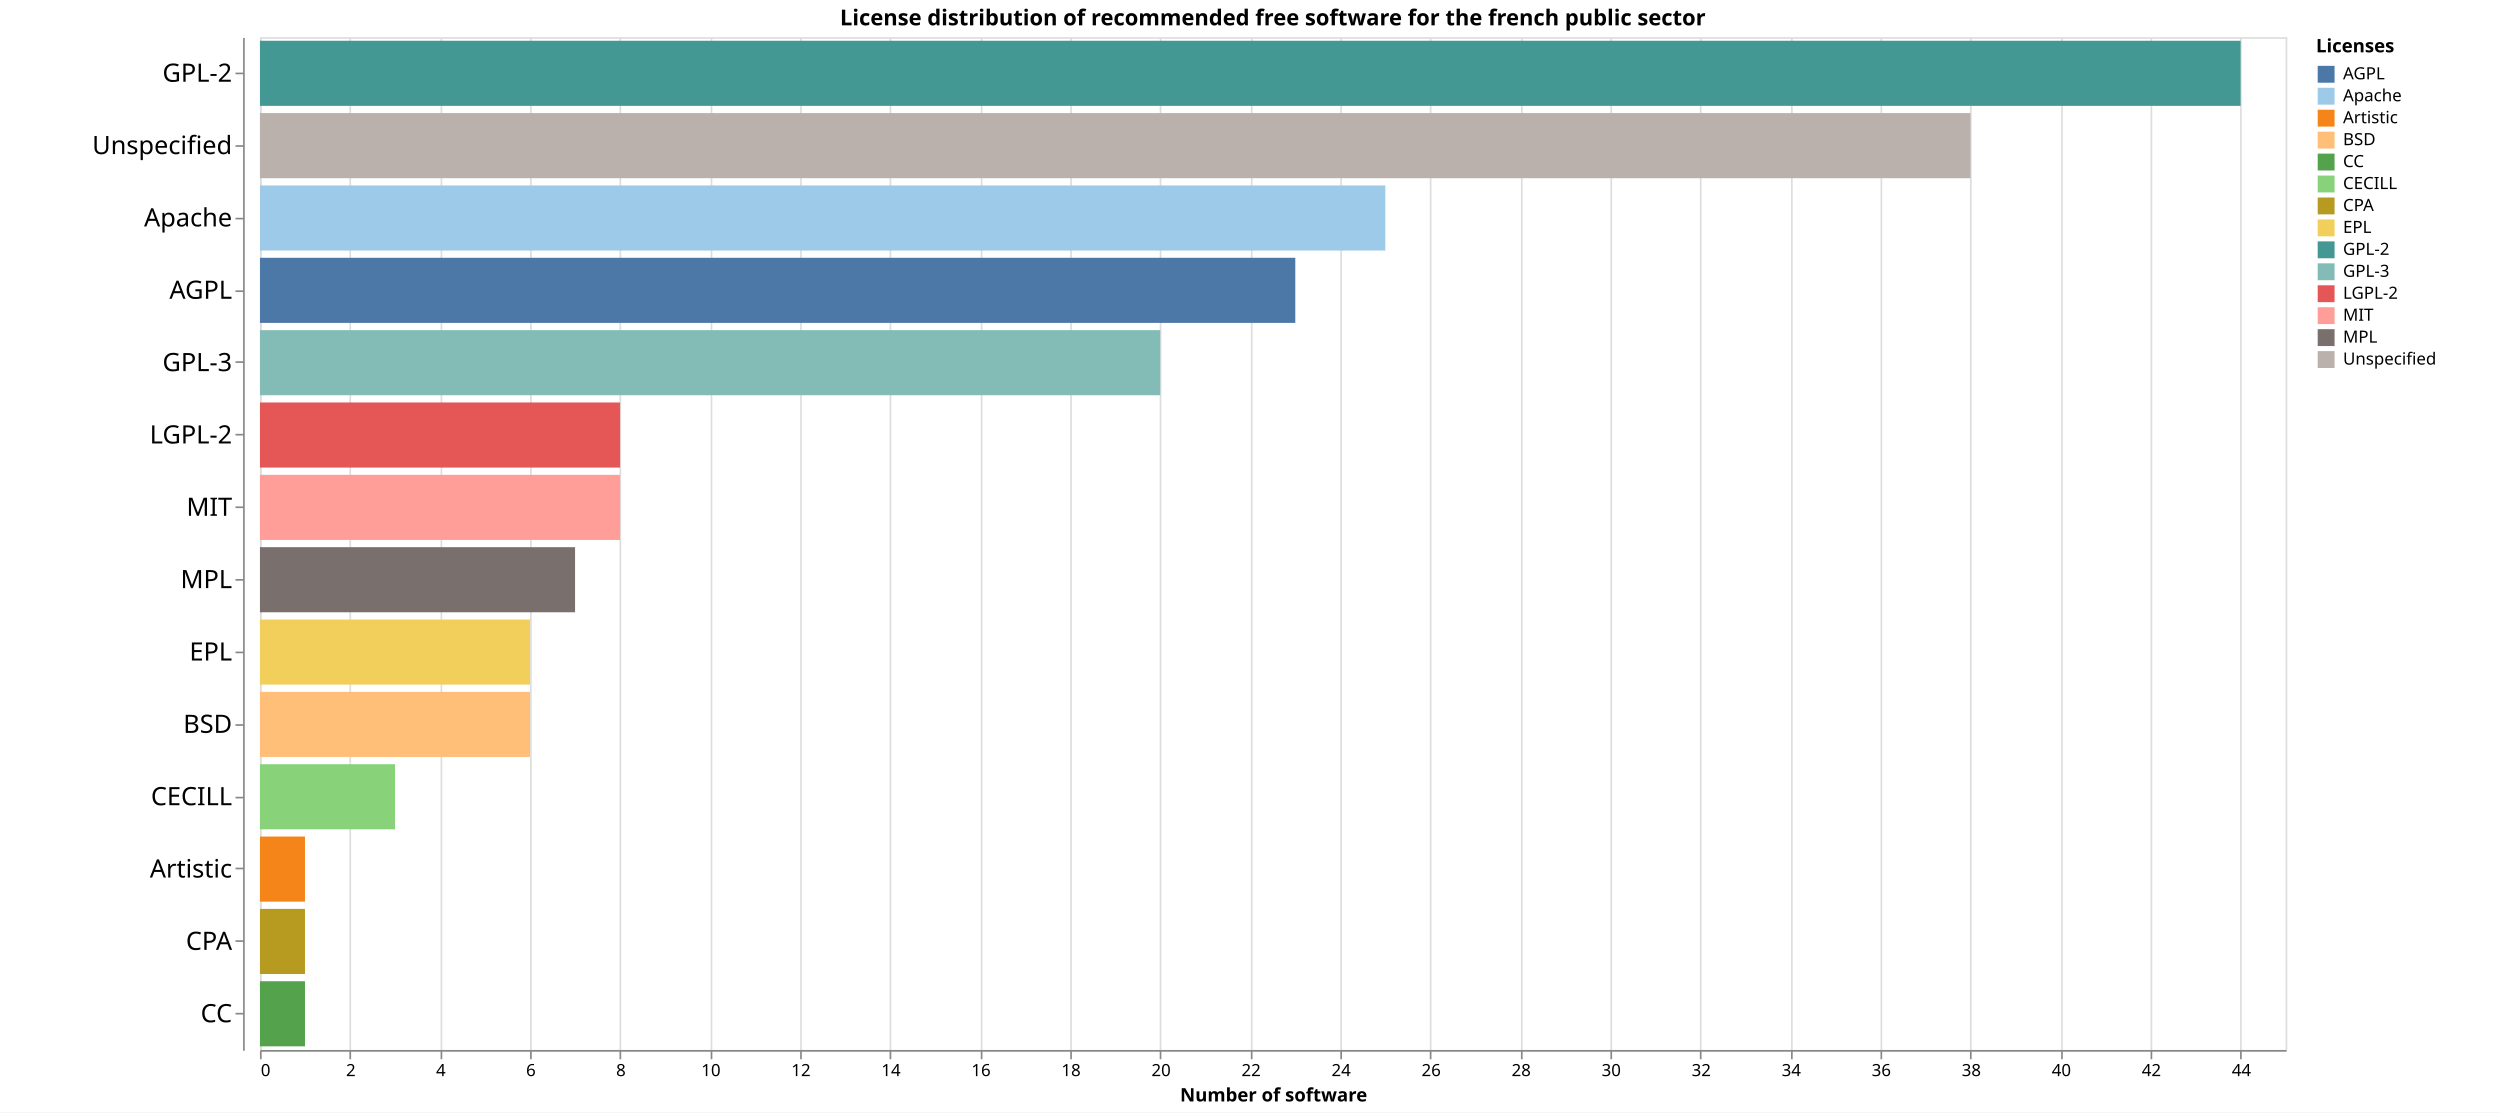
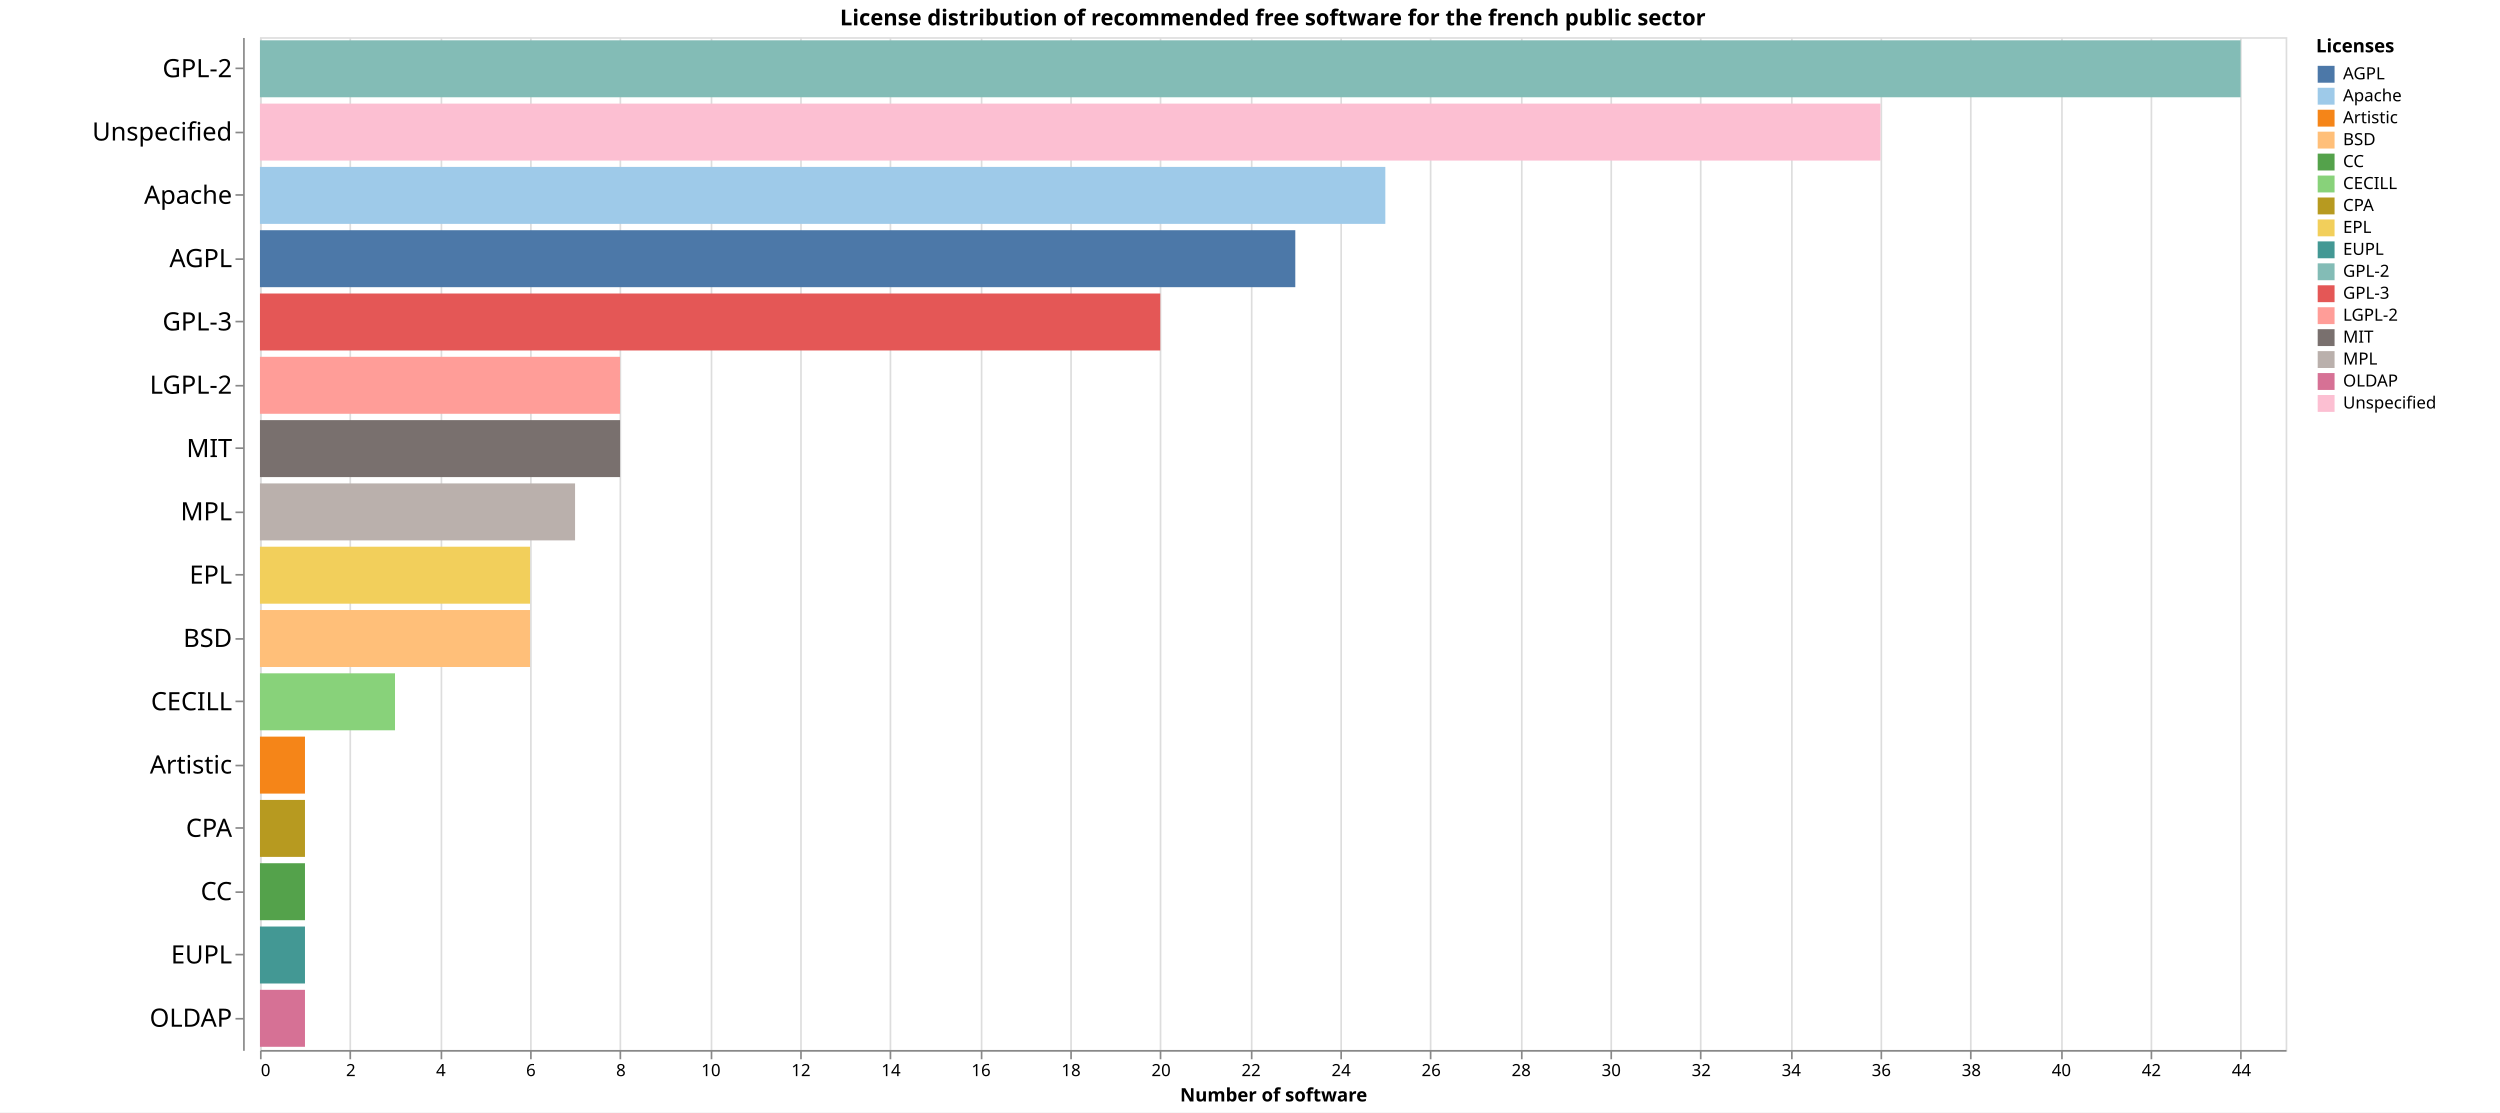
<svg xmlns="http://www.w3.org/2000/svg" class="marks" width="1481" height="659" viewBox="0 0 1481 659" version="1.1">
  <rect width="1481" height="659" style="fill: white;" />
  <g transform="translate(154,22)">
    <g class="mark-group role-frame root">
      <g transform="translate(0,0)">
        <path class="background" d="M0.5,0.5h1200v600h-1200Z" style="fill: none; stroke: #ddd;" />
        <g>
          <g class="mark-group role-axis">
            <g transform="translate(0.5,600.5)">
              <path class="background" d="M0,0h0v0h0Z" style="pointer-events: none; fill: none;" />
              <g>
                <g class="mark-rule role-axis-grid" style="pointer-events: none;">
                  <line transform="translate(0,0)" x2="0" y2="-600" style="fill: none; stroke: #ddd; stroke-width: 1; opacity: 1;" />
                  <line transform="translate(53,0)" x2="0" y2="-600" style="fill: none; stroke: #ddd; stroke-width: 1; opacity: 1;" />
                  <line transform="translate(107,0)" x2="0" y2="-600" style="fill: none; stroke: #ddd; stroke-width: 1; opacity: 1;" />
                  <line transform="translate(160,0)" x2="0" y2="-600" style="fill: none; stroke: #ddd; stroke-width: 1; opacity: 1;" />
                  <line transform="translate(213,0)" x2="0" y2="-600" style="fill: none; stroke: #ddd; stroke-width: 1; opacity: 1;" />
                  <line transform="translate(267,0)" x2="0" y2="-600" style="fill: none; stroke: #ddd; stroke-width: 1; opacity: 1;" />
                  <line transform="translate(320,0)" x2="0" y2="-600" style="fill: none; stroke: #ddd; stroke-width: 1; opacity: 1;" />
                  <line transform="translate(373,0)" x2="0" y2="-600" style="fill: none; stroke: #ddd; stroke-width: 1; opacity: 1;" />
                  <line transform="translate(427,0)" x2="0" y2="-600" style="fill: none; stroke: #ddd; stroke-width: 1; opacity: 1;" />
                  <line transform="translate(480,0)" x2="0" y2="-600" style="fill: none; stroke: #ddd; stroke-width: 1; opacity: 1;" />
                  <line transform="translate(533,0)" x2="0" y2="-600" style="fill: none; stroke: #ddd; stroke-width: 1; opacity: 1;" />
                  <line transform="translate(587,0)" x2="0" y2="-600" style="fill: none; stroke: #ddd; stroke-width: 1; opacity: 1;" />
                  <line transform="translate(640,0)" x2="0" y2="-600" style="fill: none; stroke: #ddd; stroke-width: 1; opacity: 1;" />
                  <line transform="translate(693,0)" x2="0" y2="-600" style="fill: none; stroke: #ddd; stroke-width: 1; opacity: 1;" />
                  <line transform="translate(747,0)" x2="0" y2="-600" style="fill: none; stroke: #ddd; stroke-width: 1; opacity: 1;" />
                  <line transform="translate(800,0)" x2="0" y2="-600" style="fill: none; stroke: #ddd; stroke-width: 1; opacity: 1;" />
                  <line transform="translate(853,0)" x2="0" y2="-600" style="fill: none; stroke: #ddd; stroke-width: 1; opacity: 1;" />
                  <line transform="translate(907,0)" x2="0" y2="-600" style="fill: none; stroke: #ddd; stroke-width: 1; opacity: 1;" />
                  <line transform="translate(960,0)" x2="0" y2="-600" style="fill: none; stroke: #ddd; stroke-width: 1; opacity: 1;" />
                  <line transform="translate(1013,0)" x2="0" y2="-600" style="fill: none; stroke: #ddd; stroke-width: 1; opacity: 1;" />
                  <line transform="translate(1067,0)" x2="0" y2="-600" style="fill: none; stroke: #ddd; stroke-width: 1; opacity: 1;" />
                  <line transform="translate(1120,0)" x2="0" y2="-600" style="fill: none; stroke: #ddd; stroke-width: 1; opacity: 1;" />
                  <line transform="translate(1173,0)" x2="0" y2="-600" style="fill: none; stroke: #ddd; stroke-width: 1; opacity: 1;" />
                </g>
              </g>
              <path class="foreground" d="" style="pointer-events: none; display: none; fill: none;" />
            </g>
          </g>
          <g class="mark-group role-axis">
            <g transform="translate(0.5,600.5)">
              <path class="background" d="M0,0h0v0h0Z" style="pointer-events: none; fill: none;" />
              <g>
                <g class="mark-rule role-axis-tick" style="pointer-events: none;">
                  <line transform="translate(0,0)" x2="0" y2="5" style="fill: none; stroke: #888; stroke-width: 1; opacity: 1;" />
                  <line transform="translate(53,0)" x2="0" y2="5" style="fill: none; stroke: #888; stroke-width: 1; opacity: 1;" />
                  <line transform="translate(107,0)" x2="0" y2="5" style="fill: none; stroke: #888; stroke-width: 1; opacity: 1;" />
                  <line transform="translate(160,0)" x2="0" y2="5" style="fill: none; stroke: #888; stroke-width: 1; opacity: 1;" />
                  <line transform="translate(213,0)" x2="0" y2="5" style="fill: none; stroke: #888; stroke-width: 1; opacity: 1;" />
                  <line transform="translate(267,0)" x2="0" y2="5" style="fill: none; stroke: #888; stroke-width: 1; opacity: 1;" />
                  <line transform="translate(320,0)" x2="0" y2="5" style="fill: none; stroke: #888; stroke-width: 1; opacity: 1;" />
                  <line transform="translate(373,0)" x2="0" y2="5" style="fill: none; stroke: #888; stroke-width: 1; opacity: 1;" />
                  <line transform="translate(427,0)" x2="0" y2="5" style="fill: none; stroke: #888; stroke-width: 1; opacity: 1;" />
                  <line transform="translate(480,0)" x2="0" y2="5" style="fill: none; stroke: #888; stroke-width: 1; opacity: 1;" />
                  <line transform="translate(533,0)" x2="0" y2="5" style="fill: none; stroke: #888; stroke-width: 1; opacity: 1;" />
                  <line transform="translate(587,0)" x2="0" y2="5" style="fill: none; stroke: #888; stroke-width: 1; opacity: 1;" />
                  <line transform="translate(640,0)" x2="0" y2="5" style="fill: none; stroke: #888; stroke-width: 1; opacity: 1;" />
                  <line transform="translate(693,0)" x2="0" y2="5" style="fill: none; stroke: #888; stroke-width: 1; opacity: 1;" />
                  <line transform="translate(747,0)" x2="0" y2="5" style="fill: none; stroke: #888; stroke-width: 1; opacity: 1;" />
                  <line transform="translate(800,0)" x2="0" y2="5" style="fill: none; stroke: #888; stroke-width: 1; opacity: 1;" />
                  <line transform="translate(853,0)" x2="0" y2="5" style="fill: none; stroke: #888; stroke-width: 1; opacity: 1;" />
                  <line transform="translate(907,0)" x2="0" y2="5" style="fill: none; stroke: #888; stroke-width: 1; opacity: 1;" />
                  <line transform="translate(960,0)" x2="0" y2="5" style="fill: none; stroke: #888; stroke-width: 1; opacity: 1;" />
                  <line transform="translate(1013,0)" x2="0" y2="5" style="fill: none; stroke: #888; stroke-width: 1; opacity: 1;" />
                  <line transform="translate(1067,0)" x2="0" y2="5" style="fill: none; stroke: #888; stroke-width: 1; opacity: 1;" />
                  <line transform="translate(1120,0)" x2="0" y2="5" style="fill: none; stroke: #888; stroke-width: 1; opacity: 1;" />
                  <line transform="translate(1173,0)" x2="0" y2="5" style="fill: none; stroke: #888; stroke-width: 1; opacity: 1;" />
                </g>
                <g class="mark-text role-axis-label" style="pointer-events: none;">
                  <text text-anchor="start" transform="translate(0,15)" style="font-family: sans-serif; font-size: 10px; fill: #000; opacity: 1;">0</text>
                  <text text-anchor="middle" transform="translate(53.33333,15)" style="font-family: sans-serif; font-size: 10px; fill: #000; opacity: 1;">2</text>
                  <text text-anchor="middle" transform="translate(106.6667,15)" style="font-family: sans-serif; font-size: 10px; fill: #000; opacity: 1;">4</text>
                  <text text-anchor="middle" transform="translate(160,15)" style="font-family: sans-serif; font-size: 10px; fill: #000; opacity: 1;">6</text>
                  <text text-anchor="middle" transform="translate(213.3333,15)" style="font-family: sans-serif; font-size: 10px; fill: #000; opacity: 1;">8</text>
                  <text text-anchor="middle" transform="translate(266.6667,15)" style="font-family: sans-serif; font-size: 10px; fill: #000; opacity: 1;">10</text>
                  <text text-anchor="middle" transform="translate(320,15)" style="font-family: sans-serif; font-size: 10px; fill: #000; opacity: 1;">12</text>
                  <text text-anchor="middle" transform="translate(373.3333,15)" style="font-family: sans-serif; font-size: 10px; fill: #000; opacity: 1;">14</text>
                  <text text-anchor="middle" transform="translate(426.6667,15)" style="font-family: sans-serif; font-size: 10px; fill: #000; opacity: 1;">16</text>
                  <text text-anchor="middle" transform="translate(480,15)" style="font-family: sans-serif; font-size: 10px; fill: #000; opacity: 1;">18</text>
                  <text text-anchor="middle" transform="translate(533.3333,15)" style="font-family: sans-serif; font-size: 10px; fill: #000; opacity: 1;">20</text>
                  <text text-anchor="middle" transform="translate(586.6667,15)" style="font-family: sans-serif; font-size: 10px; fill: #000; opacity: 1;">22</text>
                  <text text-anchor="middle" transform="translate(640,15)" style="font-family: sans-serif; font-size: 10px; fill: #000; opacity: 1;">24</text>
                  <text text-anchor="middle" transform="translate(693.3333,15)" style="font-family: sans-serif; font-size: 10px; fill: #000; opacity: 1;">26</text>
                  <text text-anchor="middle" transform="translate(746.6667,15)" style="font-family: sans-serif; font-size: 10px; fill: #000; opacity: 1;">28</text>
                  <text text-anchor="middle" transform="translate(800,15)" style="font-family: sans-serif; font-size: 10px; fill: #000; opacity: 1;">30</text>
                  <text text-anchor="middle" transform="translate(853.3333,15)" style="font-family: sans-serif; font-size: 10px; fill: #000; opacity: 1;">32</text>
                  <text text-anchor="middle" transform="translate(906.6667,15)" style="font-family: sans-serif; font-size: 10px; fill: #000; opacity: 1;">34</text>
                  <text text-anchor="middle" transform="translate(960,15)" style="font-family: sans-serif; font-size: 10px; fill: #000; opacity: 1;">36</text>
                  <text text-anchor="middle" transform="translate(1013.333,15)" style="font-family: sans-serif; font-size: 10px; fill: #000; opacity: 1;">38</text>
                  <text text-anchor="middle" transform="translate(1066.667,15)" style="font-family: sans-serif; font-size: 10px; fill: #000; opacity: 1;">40</text>
                  <text text-anchor="middle" transform="translate(1120,15)" style="font-family: sans-serif; font-size: 10px; fill: #000; opacity: 1;">42</text>
                  <text text-anchor="middle" transform="translate(1173.333,15)" style="font-family: sans-serif; font-size: 10px; fill: #000; opacity: 1;">44</text>
                </g>
                <g class="mark-rule role-axis-domain" style="pointer-events: none;">
                  <line transform="translate(0,0)" x2="1200" y2="0" style="fill: none; stroke: #888; stroke-width: 1; opacity: 1;" />
                </g>
                <g class="mark-text role-axis-title" style="pointer-events: none;">
                  <text text-anchor="middle" transform="translate(600,30)" style="font-family: sans-serif; font-size: 11px; font-weight: bold; fill: #000; opacity: 1;">Number of software</text>
                </g>
              </g>
              <path class="foreground" d="" style="pointer-events: none; display: none; fill: none;" />
            </g>
          </g>
          <g class="mark-group role-axis">
            <g transform="translate(-9.5,0.5)">
              <path class="background" d="M0,0h0v0h0Z" style="pointer-events: none; fill: none;" />
              <g>
                <g class="mark-rule role-axis-tick" style="pointer-events: none;">
-                   <line transform="translate(0,21)" x2="-5" y2="0" style="fill: none; stroke: #888; stroke-width: 1; opacity: 1;" />
-                   <line transform="translate(0,64)" x2="-5" y2="0" style="fill: none; stroke: #888; stroke-width: 1; opacity: 1;" />
-                   <line transform="translate(0,107)" x2="-5" y2="0" style="fill: none; stroke: #888; stroke-width: 1; opacity: 1;" />
-                   <line transform="translate(0,150)" x2="-5" y2="0" style="fill: none; stroke: #888; stroke-width: 1; opacity: 1;" />
-                   <line transform="translate(0,192)" x2="-5" y2="0" style="fill: none; stroke: #888; stroke-width: 1; opacity: 1;" />
-                   <line transform="translate(0,235)" x2="-5" y2="0" style="fill: none; stroke: #888; stroke-width: 1; opacity: 1;" />
-                   <line transform="translate(0,278)" x2="-5" y2="0" style="fill: none; stroke: #888; stroke-width: 1; opacity: 1;" />
-                   <line transform="translate(0,321)" x2="-5" y2="0" style="fill: none; stroke: #888; stroke-width: 1; opacity: 1;" />
-                   <line transform="translate(0,364)" x2="-5" y2="0" style="fill: none; stroke: #888; stroke-width: 1; opacity: 1;" />
-                   <line transform="translate(0,407)" x2="-5" y2="0" style="fill: none; stroke: #888; stroke-width: 1; opacity: 1;" />
-                   <line transform="translate(0,450)" x2="-5" y2="0" style="fill: none; stroke: #888; stroke-width: 1; opacity: 1;" />
-                   <line transform="translate(0,492)" x2="-5" y2="0" style="fill: none; stroke: #888; stroke-width: 1; opacity: 1;" />
-                   <line transform="translate(0,535)" x2="-5" y2="0" style="fill: none; stroke: #888; stroke-width: 1; opacity: 1;" />
-                   <line transform="translate(0,578)" x2="-5" y2="0" style="fill: none; stroke: #888; stroke-width: 1; opacity: 1;" />
+                   <line transform="translate(0,18)" x2="-5" y2="0" style="fill: none; stroke: #888; stroke-width: 1; opacity: 1;" />
+                   <line transform="translate(0,56)" x2="-5" y2="0" style="fill: none; stroke: #888; stroke-width: 1; opacity: 1;" />
+                   <line transform="translate(0,93)" x2="-5" y2="0" style="fill: none; stroke: #888; stroke-width: 1; opacity: 1;" />
+                   <line transform="translate(0,131)" x2="-5" y2="0" style="fill: none; stroke: #888; stroke-width: 1; opacity: 1;" />
+                   <line transform="translate(0,168)" x2="-5" y2="0" style="fill: none; stroke: #888; stroke-width: 1; opacity: 1;" />
+                   <line transform="translate(0,206)" x2="-5" y2="0" style="fill: none; stroke: #888; stroke-width: 1; opacity: 1;" />
+                   <line transform="translate(0,243)" x2="-5" y2="0" style="fill: none; stroke: #888; stroke-width: 1; opacity: 1;" />
+                   <line transform="translate(0,281)" x2="-5" y2="0" style="fill: none; stroke: #888; stroke-width: 1; opacity: 1;" />
+                   <line transform="translate(0,318)" x2="-5" y2="0" style="fill: none; stroke: #888; stroke-width: 1; opacity: 1;" />
+                   <line transform="translate(0,356)" x2="-5" y2="0" style="fill: none; stroke: #888; stroke-width: 1; opacity: 1;" />
+                   <line transform="translate(0,393)" x2="-5" y2="0" style="fill: none; stroke: #888; stroke-width: 1; opacity: 1;" />
+                   <line transform="translate(0,431)" x2="-5" y2="0" style="fill: none; stroke: #888; stroke-width: 1; opacity: 1;" />
+                   <line transform="translate(0,468)" x2="-5" y2="0" style="fill: none; stroke: #888; stroke-width: 1; opacity: 1;" />
+                   <line transform="translate(0,506)" x2="-5" y2="0" style="fill: none; stroke: #888; stroke-width: 1; opacity: 1;" />
+                   <line transform="translate(0,543)" x2="-5" y2="0" style="fill: none; stroke: #888; stroke-width: 1; opacity: 1;" />
+                   <line transform="translate(0,581)" x2="-5" y2="0" style="fill: none; stroke: #888; stroke-width: 1; opacity: 1;" />
                </g>
                <g class="mark-text role-axis-label" style="pointer-events: none;">
-                   <text text-anchor="end" transform="translate(-7,25.92857)" style="font-family: sans-serif; font-size: 15px; fill: #000; opacity: 1;">GPL-2</text>
-                   <text text-anchor="end" transform="translate(-7,68.78571)" style="font-family: sans-serif; font-size: 15px; fill: #000; opacity: 1;">Unspecified</text>
-                   <text text-anchor="end" transform="translate(-7,111.6429)" style="font-family: sans-serif; font-size: 15px; fill: #000; opacity: 1;">Apache</text>
-                   <text text-anchor="end" transform="translate(-7,154.5)" style="font-family: sans-serif; font-size: 15px; fill: #000; opacity: 1;">AGPL</text>
-                   <text text-anchor="end" transform="translate(-7,197.3571)" style="font-family: sans-serif; font-size: 15px; fill: #000; opacity: 1;">GPL-3</text>
-                   <text text-anchor="end" transform="translate(-7,240.2143)" style="font-family: sans-serif; font-size: 15px; fill: #000; opacity: 1;">LGPL-2</text>
-                   <text text-anchor="end" transform="translate(-7,283.0714)" style="font-family: sans-serif; font-size: 15px; fill: #000; opacity: 1;">MIT</text>
-                   <text text-anchor="end" transform="translate(-7,325.9286)" style="font-family: sans-serif; font-size: 15px; fill: #000; opacity: 1;">MPL</text>
-                   <text text-anchor="end" transform="translate(-7,368.7857)" style="font-family: sans-serif; font-size: 15px; fill: #000; opacity: 1;">EPL</text>
-                   <text text-anchor="end" transform="translate(-7,411.6429)" style="font-family: sans-serif; font-size: 15px; fill: #000; opacity: 1;">BSD</text>
-                   <text text-anchor="end" transform="translate(-7,454.5)" style="font-family: sans-serif; font-size: 15px; fill: #000; opacity: 1;">CECILL</text>
-                   <text text-anchor="end" transform="translate(-7,497.3571)" style="font-family: sans-serif; font-size: 15px; fill: #000; opacity: 1;">Artistic</text>
-                   <text text-anchor="end" transform="translate(-7,540.2143)" style="font-family: sans-serif; font-size: 15px; fill: #000; opacity: 1;">CPA</text>
-                   <text text-anchor="end" transform="translate(-7,583.0714)" style="font-family: sans-serif; font-size: 15px; fill: #000; opacity: 1;">CC</text>
+                   <text text-anchor="end" transform="translate(-7,23.25)" style="font-family: sans-serif; font-size: 15px; fill: #000; opacity: 1;">GPL-2</text>
+                   <text text-anchor="end" transform="translate(-7,60.75)" style="font-family: sans-serif; font-size: 15px; fill: #000; opacity: 1;">Unspecified</text>
+                   <text text-anchor="end" transform="translate(-7,98.25)" style="font-family: sans-serif; font-size: 15px; fill: #000; opacity: 1;">Apache</text>
+                   <text text-anchor="end" transform="translate(-7,135.75)" style="font-family: sans-serif; font-size: 15px; fill: #000; opacity: 1;">AGPL</text>
+                   <text text-anchor="end" transform="translate(-7,173.25)" style="font-family: sans-serif; font-size: 15px; fill: #000; opacity: 1;">GPL-3</text>
+                   <text text-anchor="end" transform="translate(-7,210.75)" style="font-family: sans-serif; font-size: 15px; fill: #000; opacity: 1;">LGPL-2</text>
+                   <text text-anchor="end" transform="translate(-7,248.25)" style="font-family: sans-serif; font-size: 15px; fill: #000; opacity: 1;">MIT</text>
+                   <text text-anchor="end" transform="translate(-7,285.75)" style="font-family: sans-serif; font-size: 15px; fill: #000; opacity: 1;">MPL</text>
+                   <text text-anchor="end" transform="translate(-7,323.25)" style="font-family: sans-serif; font-size: 15px; fill: #000; opacity: 1;">EPL</text>
+                   <text text-anchor="end" transform="translate(-7,360.75)" style="font-family: sans-serif; font-size: 15px; fill: #000; opacity: 1;">BSD</text>
+                   <text text-anchor="end" transform="translate(-7,398.25)" style="font-family: sans-serif; font-size: 15px; fill: #000; opacity: 1;">CECILL</text>
+                   <text text-anchor="end" transform="translate(-7,435.75)" style="font-family: sans-serif; font-size: 15px; fill: #000; opacity: 1;">Artistic</text>
+                   <text text-anchor="end" transform="translate(-7,473.25)" style="font-family: sans-serif; font-size: 15px; fill: #000; opacity: 1;">CPA</text>
+                   <text text-anchor="end" transform="translate(-7,510.75)" style="font-family: sans-serif; font-size: 15px; fill: #000; opacity: 1;">CC</text>
+                   <text text-anchor="end" transform="translate(-7,548.25)" style="font-family: sans-serif; font-size: 15px; fill: #000; opacity: 1;">EUPL</text>
+                   <text text-anchor="end" transform="translate(-7,585.75)" style="font-family: sans-serif; font-size: 15px; fill: #000; opacity: 1;">OLDAP</text>
                </g>
                <g class="mark-rule role-axis-domain" style="pointer-events: none;">
                  <line transform="translate(0,0)" x2="0" y2="600" style="fill: none; stroke: #888; stroke-width: 1; opacity: 1;" />
                </g>
              </g>
              <path class="foreground" d="" style="pointer-events: none; display: none; fill: none;" />
            </g>
          </g>
          <g class="mark-rect role-mark marks">
-             <path d="M0,173.571h533.333v38.571h-533.333Z" style="fill: #83bcb6;" />
-             <path d="M0,216.429h213.333v38.571h-213.333Z" style="fill: #e45756;" />
-             <path d="M0,345h160v38.571h-160Z" style="fill: #f2cf5b;" />
-             <path d="M0,473.571h26.667v38.571h-26.667Z" style="fill: #f58518;" />
-             <path d="M0,130.714h613.333v38.571h-613.333Z" style="fill: #4c78a8;" />
-             <path d="M0,516.429h26.667v38.571h-26.667Z" style="fill: #b79a20;" />
-             <path d="M0,430.714h80v38.571h-80Z" style="fill: #88d27a;" />
-             <path d="M0,559.286h26.667v38.571h-26.667Z" style="fill: #54a24b;" />
-             <path d="M0,45h1013.333v38.571h-1013.333Z" style="fill: #bab0ac;" />
-             <path d="M0,87.857h666.667v38.571h-666.667Z" style="fill: #9ecae9;" />
-             <path d="M0,387.857h160v38.571h-160Z" style="fill: #ffbf79;" />
-             <path d="M0,259.286h213.333v38.571h-213.333Z" style="fill: #ff9d98;" />
-             <path d="M0,2.143h1173.333v38.571h-1173.333Z" style="fill: #439894;" />
-             <path d="M0,302.143h186.667v38.571h-186.667Z" style="fill: #79706e;" />
+             <path d="M0,151.875h533.333v33.75h-533.333Z" style="fill: #e45756;" />
+             <path d="M0,189.375h213.333v33.75h-213.333Z" style="fill: #ff9d98;" />
+             <path d="M0,301.875h160v33.75h-160Z" style="fill: #f2cf5b;" />
+             <path d="M0,414.375h26.667v33.75h-26.667Z" style="fill: #f58518;" />
+             <path d="M0,114.375h613.333v33.75h-613.333Z" style="fill: #4c78a8;" />
+             <path d="M0,451.875h26.667v33.75h-26.667Z" style="fill: #b79a20;" />
+             <path d="M0,376.875h80v33.75h-80Z" style="fill: #88d27a;" />
+             <path d="M0,489.375h26.667v33.75h-26.667Z" style="fill: #54a24b;" />
+             <path d="M0,39.375h960v33.75h-960Z" style="fill: #fcbfd2;" />
+             <path d="M0,76.875h666.667v33.75h-666.667Z" style="fill: #9ecae9;" />
+             <path d="M0,526.875h26.667v33.75h-26.667Z" style="fill: #439894;" />
+             <path d="M0,339.375h160v33.75h-160Z" style="fill: #ffbf79;" />
+             <path d="M0,226.875h213.333v33.75h-213.333Z" style="fill: #79706e;" />
+             <path d="M0,1.875h1173.333v33.75h-1173.333Z" style="fill: #83bcb6;" />
+             <path d="M0,264.375h186.667v33.75h-186.667Z" style="fill: #bab0ac;" />
+             <path d="M0,564.375h26.667v33.75h-26.667Z" style="fill: #d67195;" />
          </g>
          <g class="mark-group role-legend">
            <g transform="translate(1218,0)">
-               <path class="background" d="M0,0h104v196h-104Z" style="pointer-events: none; fill: none;" />
+               <path class="background" d="M0,0h104v222h-104Z" style="pointer-events: none; fill: none;" />
              <g>
                <g class="mark-group role-legend-entry">
                  <g transform="translate(0,16)">
                    <path class="background" d="M0,0h0v0h0Z" style="pointer-events: none; fill: none;" />
                    <g>
                      <g class="mark-group role-scope">
                        <g transform="translate(0,0)">
                          <path class="background" d="M0,0h104v11h-104Z" style="pointer-events: none; fill: none; opacity: 1;" />
                          <g>
                            <g class="mark-symbol role-legend-symbol" style="pointer-events: none;">
                              <path transform="translate(6,6)" d="M-5,-5h10v10h-10Z" style="fill: #4c78a8; stroke-width: 1.5; opacity: 1;" />
                            </g>
                            <g class="mark-text role-legend-label" style="pointer-events: none;">
                              <text text-anchor="start" transform="translate(16,9)" style="font-family: sans-serif; font-size: 10px; fill: #000; opacity: 1;">AGPL</text>
                            </g>
                          </g>
                          <path class="foreground" d="" style="pointer-events: none; display: none; fill: none;" />
                        </g>
                        <g transform="translate(0,13)">
                          <path class="background" d="M0,0h104v11h-104Z" style="pointer-events: none; fill: none; opacity: 1;" />
                          <g>
                            <g class="mark-symbol role-legend-symbol" style="pointer-events: none;">
                              <path transform="translate(6,6)" d="M-5,-5h10v10h-10Z" style="fill: #9ecae9; stroke-width: 1.5; opacity: 1;" />
                            </g>
                            <g class="mark-text role-legend-label" style="pointer-events: none;">
                              <text text-anchor="start" transform="translate(16,9)" style="font-family: sans-serif; font-size: 10px; fill: #000; opacity: 1;">Apache</text>
                            </g>
                          </g>
                          <path class="foreground" d="" style="pointer-events: none; display: none; fill: none;" />
                        </g>
                        <g transform="translate(0,26)">
                          <path class="background" d="M0,0h104v11h-104Z" style="pointer-events: none; fill: none; opacity: 1;" />
                          <g>
                            <g class="mark-symbol role-legend-symbol" style="pointer-events: none;">
                              <path transform="translate(6,6)" d="M-5,-5h10v10h-10Z" style="fill: #f58518; stroke-width: 1.5; opacity: 1;" />
                            </g>
                            <g class="mark-text role-legend-label" style="pointer-events: none;">
                              <text text-anchor="start" transform="translate(16,9)" style="font-family: sans-serif; font-size: 10px; fill: #000; opacity: 1;">Artistic</text>
                            </g>
                          </g>
                          <path class="foreground" d="" style="pointer-events: none; display: none; fill: none;" />
                        </g>
                        <g transform="translate(0,39)">
                          <path class="background" d="M0,0h104v11h-104Z" style="pointer-events: none; fill: none; opacity: 1;" />
                          <g>
                            <g class="mark-symbol role-legend-symbol" style="pointer-events: none;">
                              <path transform="translate(6,6)" d="M-5,-5h10v10h-10Z" style="fill: #ffbf79; stroke-width: 1.5; opacity: 1;" />
                            </g>
                            <g class="mark-text role-legend-label" style="pointer-events: none;">
                              <text text-anchor="start" transform="translate(16,9)" style="font-family: sans-serif; font-size: 10px; fill: #000; opacity: 1;">BSD</text>
                            </g>
                          </g>
                          <path class="foreground" d="" style="pointer-events: none; display: none; fill: none;" />
                        </g>
                        <g transform="translate(0,52)">
                          <path class="background" d="M0,0h104v11h-104Z" style="pointer-events: none; fill: none; opacity: 1;" />
                          <g>
                            <g class="mark-symbol role-legend-symbol" style="pointer-events: none;">
                              <path transform="translate(6,6)" d="M-5,-5h10v10h-10Z" style="fill: #54a24b; stroke-width: 1.5; opacity: 1;" />
                            </g>
                            <g class="mark-text role-legend-label" style="pointer-events: none;">
                              <text text-anchor="start" transform="translate(16,9)" style="font-family: sans-serif; font-size: 10px; fill: #000; opacity: 1;">CC</text>
                            </g>
                          </g>
                          <path class="foreground" d="" style="pointer-events: none; display: none; fill: none;" />
                        </g>
                        <g transform="translate(0,65)">
                          <path class="background" d="M0,0h104v11h-104Z" style="pointer-events: none; fill: none; opacity: 1;" />
                          <g>
                            <g class="mark-symbol role-legend-symbol" style="pointer-events: none;">
                              <path transform="translate(6,6)" d="M-5,-5h10v10h-10Z" style="fill: #88d27a; stroke-width: 1.5; opacity: 1;" />
                            </g>
                            <g class="mark-text role-legend-label" style="pointer-events: none;">
                              <text text-anchor="start" transform="translate(16,9)" style="font-family: sans-serif; font-size: 10px; fill: #000; opacity: 1;">CECILL</text>
                            </g>
                          </g>
                          <path class="foreground" d="" style="pointer-events: none; display: none; fill: none;" />
                        </g>
                        <g transform="translate(0,78)">
                          <path class="background" d="M0,0h104v11h-104Z" style="pointer-events: none; fill: none; opacity: 1;" />
                          <g>
                            <g class="mark-symbol role-legend-symbol" style="pointer-events: none;">
                              <path transform="translate(6,6)" d="M-5,-5h10v10h-10Z" style="fill: #b79a20; stroke-width: 1.5; opacity: 1;" />
                            </g>
                            <g class="mark-text role-legend-label" style="pointer-events: none;">
                              <text text-anchor="start" transform="translate(16,9)" style="font-family: sans-serif; font-size: 10px; fill: #000; opacity: 1;">CPA</text>
                            </g>
                          </g>
                          <path class="foreground" d="" style="pointer-events: none; display: none; fill: none;" />
                        </g>
                        <g transform="translate(0,91)">
                          <path class="background" d="M0,0h104v11h-104Z" style="pointer-events: none; fill: none; opacity: 1;" />
                          <g>
                            <g class="mark-symbol role-legend-symbol" style="pointer-events: none;">
                              <path transform="translate(6,6)" d="M-5,-5h10v10h-10Z" style="fill: #f2cf5b; stroke-width: 1.5; opacity: 1;" />
                            </g>
                            <g class="mark-text role-legend-label" style="pointer-events: none;">
                              <text text-anchor="start" transform="translate(16,9)" style="font-family: sans-serif; font-size: 10px; fill: #000; opacity: 1;">EPL</text>
                            </g>
                          </g>
                          <path class="foreground" d="" style="pointer-events: none; display: none; fill: none;" />
                        </g>
                        <g transform="translate(0,104)">
                          <path class="background" d="M0,0h104v11h-104Z" style="pointer-events: none; fill: none; opacity: 1;" />
                          <g>
                            <g class="mark-symbol role-legend-symbol" style="pointer-events: none;">
                              <path transform="translate(6,6)" d="M-5,-5h10v10h-10Z" style="fill: #439894; stroke-width: 1.5; opacity: 1;" />
                            </g>
                            <g class="mark-text role-legend-label" style="pointer-events: none;">
+                               <text text-anchor="start" transform="translate(16,9)" style="font-family: sans-serif; font-size: 10px; fill: #000; opacity: 1;">EUPL</text>
+                             </g>
+                           </g>
+                           <path class="foreground" d="" style="pointer-events: none; display: none; fill: none;" />
+                         </g>
+                         <g transform="translate(0,117)">
+                           <path class="background" d="M0,0h104v11h-104Z" style="pointer-events: none; fill: none; opacity: 1;" />
+                           <g>
+                             <g class="mark-symbol role-legend-symbol" style="pointer-events: none;">
+                               <path transform="translate(6,6)" d="M-5,-5h10v10h-10Z" style="fill: #83bcb6; stroke-width: 1.5; opacity: 1;" />
+                             </g>
+                             <g class="mark-text role-legend-label" style="pointer-events: none;">
                              <text text-anchor="start" transform="translate(16,9)" style="font-family: sans-serif; font-size: 10px; fill: #000; opacity: 1;">GPL-2</text>
                            </g>
                          </g>
                          <path class="foreground" d="" style="pointer-events: none; display: none; fill: none;" />
                        </g>
-                         <g transform="translate(0,117)">
-                           <path class="background" d="M0,0h104v11h-104Z" style="pointer-events: none; fill: none; opacity: 1;" />
-                           <g>
-                             <g class="mark-symbol role-legend-symbol" style="pointer-events: none;">
-                               <path transform="translate(6,6)" d="M-5,-5h10v10h-10Z" style="fill: #83bcb6; stroke-width: 1.5; opacity: 1;" />
+                         <g transform="translate(0,130)">
+                           <path class="background" d="M0,0h104v11h-104Z" style="pointer-events: none; fill: none; opacity: 1;" />
+                           <g>
+                             <g class="mark-symbol role-legend-symbol" style="pointer-events: none;">
+                               <path transform="translate(6,6)" d="M-5,-5h10v10h-10Z" style="fill: #e45756; stroke-width: 1.5; opacity: 1;" />
                            </g>
                            <g class="mark-text role-legend-label" style="pointer-events: none;">
                              <text text-anchor="start" transform="translate(16,9)" style="font-family: sans-serif; font-size: 10px; fill: #000; opacity: 1;">GPL-3</text>
                            </g>
                          </g>
                          <path class="foreground" d="" style="pointer-events: none; display: none; fill: none;" />
                        </g>
-                         <g transform="translate(0,130)">
-                           <path class="background" d="M0,0h104v11h-104Z" style="pointer-events: none; fill: none; opacity: 1;" />
-                           <g>
-                             <g class="mark-symbol role-legend-symbol" style="pointer-events: none;">
-                               <path transform="translate(6,6)" d="M-5,-5h10v10h-10Z" style="fill: #e45756; stroke-width: 1.5; opacity: 1;" />
+                         <g transform="translate(0,143)">
+                           <path class="background" d="M0,0h104v11h-104Z" style="pointer-events: none; fill: none; opacity: 1;" />
+                           <g>
+                             <g class="mark-symbol role-legend-symbol" style="pointer-events: none;">
+                               <path transform="translate(6,6)" d="M-5,-5h10v10h-10Z" style="fill: #ff9d98; stroke-width: 1.5; opacity: 1;" />
                            </g>
                            <g class="mark-text role-legend-label" style="pointer-events: none;">
                              <text text-anchor="start" transform="translate(16,9)" style="font-family: sans-serif; font-size: 10px; fill: #000; opacity: 1;">LGPL-2</text>
                            </g>
                          </g>
                          <path class="foreground" d="" style="pointer-events: none; display: none; fill: none;" />
                        </g>
-                         <g transform="translate(0,143)">
-                           <path class="background" d="M0,0h104v11h-104Z" style="pointer-events: none; fill: none; opacity: 1;" />
-                           <g>
-                             <g class="mark-symbol role-legend-symbol" style="pointer-events: none;">
-                               <path transform="translate(6,6)" d="M-5,-5h10v10h-10Z" style="fill: #ff9d98; stroke-width: 1.5; opacity: 1;" />
+                         <g transform="translate(0,156)">
+                           <path class="background" d="M0,0h104v11h-104Z" style="pointer-events: none; fill: none; opacity: 1;" />
+                           <g>
+                             <g class="mark-symbol role-legend-symbol" style="pointer-events: none;">
+                               <path transform="translate(6,6)" d="M-5,-5h10v10h-10Z" style="fill: #79706e; stroke-width: 1.5; opacity: 1;" />
                            </g>
                            <g class="mark-text role-legend-label" style="pointer-events: none;">
                              <text text-anchor="start" transform="translate(16,9)" style="font-family: sans-serif; font-size: 10px; fill: #000; opacity: 1;">MIT</text>
                            </g>
                          </g>
                          <path class="foreground" d="" style="pointer-events: none; display: none; fill: none;" />
                        </g>
-                         <g transform="translate(0,156)">
-                           <path class="background" d="M0,0h104v11h-104Z" style="pointer-events: none; fill: none; opacity: 1;" />
-                           <g>
-                             <g class="mark-symbol role-legend-symbol" style="pointer-events: none;">
-                               <path transform="translate(6,6)" d="M-5,-5h10v10h-10Z" style="fill: #79706e; stroke-width: 1.5; opacity: 1;" />
+                         <g transform="translate(0,169)">
+                           <path class="background" d="M0,0h104v11h-104Z" style="pointer-events: none; fill: none; opacity: 1;" />
+                           <g>
+                             <g class="mark-symbol role-legend-symbol" style="pointer-events: none;">
+                               <path transform="translate(6,6)" d="M-5,-5h10v10h-10Z" style="fill: #bab0ac; stroke-width: 1.5; opacity: 1;" />
                            </g>
                            <g class="mark-text role-legend-label" style="pointer-events: none;">
                              <text text-anchor="start" transform="translate(16,9)" style="font-family: sans-serif; font-size: 10px; fill: #000; opacity: 1;">MPL</text>
                            </g>
                          </g>
                          <path class="foreground" d="" style="pointer-events: none; display: none; fill: none;" />
                        </g>
-                         <g transform="translate(0,169)">
-                           <path class="background" d="M0,0h104v11h-104Z" style="pointer-events: none; fill: none; opacity: 1;" />
-                           <g>
-                             <g class="mark-symbol role-legend-symbol" style="pointer-events: none;">
-                               <path transform="translate(6,6)" d="M-5,-5h10v10h-10Z" style="fill: #bab0ac; stroke-width: 1.5; opacity: 1;" />
+                         <g transform="translate(0,182)">
+                           <path class="background" d="M0,0h104v11h-104Z" style="pointer-events: none; fill: none; opacity: 1;" />
+                           <g>
+                             <g class="mark-symbol role-legend-symbol" style="pointer-events: none;">
+                               <path transform="translate(6,6)" d="M-5,-5h10v10h-10Z" style="fill: #d67195; stroke-width: 1.5; opacity: 1;" />
+                             </g>
+                             <g class="mark-text role-legend-label" style="pointer-events: none;">
+                               <text text-anchor="start" transform="translate(16,9)" style="font-family: sans-serif; font-size: 10px; fill: #000; opacity: 1;">OLDAP</text>
+                             </g>
+                           </g>
+                           <path class="foreground" d="" style="pointer-events: none; display: none; fill: none;" />
+                         </g>
+                         <g transform="translate(0,195)">
+                           <path class="background" d="M0,0h104v11h-104Z" style="pointer-events: none; fill: none; opacity: 1;" />
+                           <g>
+                             <g class="mark-symbol role-legend-symbol" style="pointer-events: none;">
+                               <path transform="translate(6,6)" d="M-5,-5h10v10h-10Z" style="fill: #fcbfd2; stroke-width: 1.5; opacity: 1;" />
                            </g>
                            <g class="mark-text role-legend-label" style="pointer-events: none;">
                              <text text-anchor="start" transform="translate(16,9)" style="font-family: sans-serif; font-size: 10px; fill: #000; opacity: 1;">Unspecified</text>
                            </g>
                          </g>
                          <path class="foreground" d="" style="pointer-events: none; display: none; fill: none;" />
                        </g>
                      </g>
                    </g>
                    <path class="foreground" d="" style="pointer-events: none; display: none; fill: none;" />
                  </g>
                </g>
                <g class="mark-text role-legend-title" style="pointer-events: none;">
                  <text text-anchor="start" transform="translate(0,9)" style="font-family: sans-serif; font-size: 11px; font-weight: bold; fill: #000; opacity: 1;">Licenses</text>
                </g>
              </g>
              <path class="foreground" d="" style="pointer-events: none; display: none; fill: none;" />
            </g>
          </g>
          <g class="mark-group role-title">
            <g transform="translate(600,-17)">
              <path class="background" d="M0,0h0v0h0Z" style="pointer-events: none; fill: none;" />
              <g>
                <g class="mark-text role-title-text" style="pointer-events: none;">
                  <text text-anchor="middle" transform="translate(0,10)" style="font-family: sans-serif; font-size: 13px; font-weight: bold; fill: #000; opacity: 1;">License distribution of recommended free software for the french public sector</text>
                </g>
              </g>
              <path class="foreground" d="" style="pointer-events: none; display: none; fill: none;" />
            </g>
          </g>
        </g>
        <path class="foreground" d="" style="display: none; fill: none;" />
      </g>
    </g>
  </g>
</svg>
